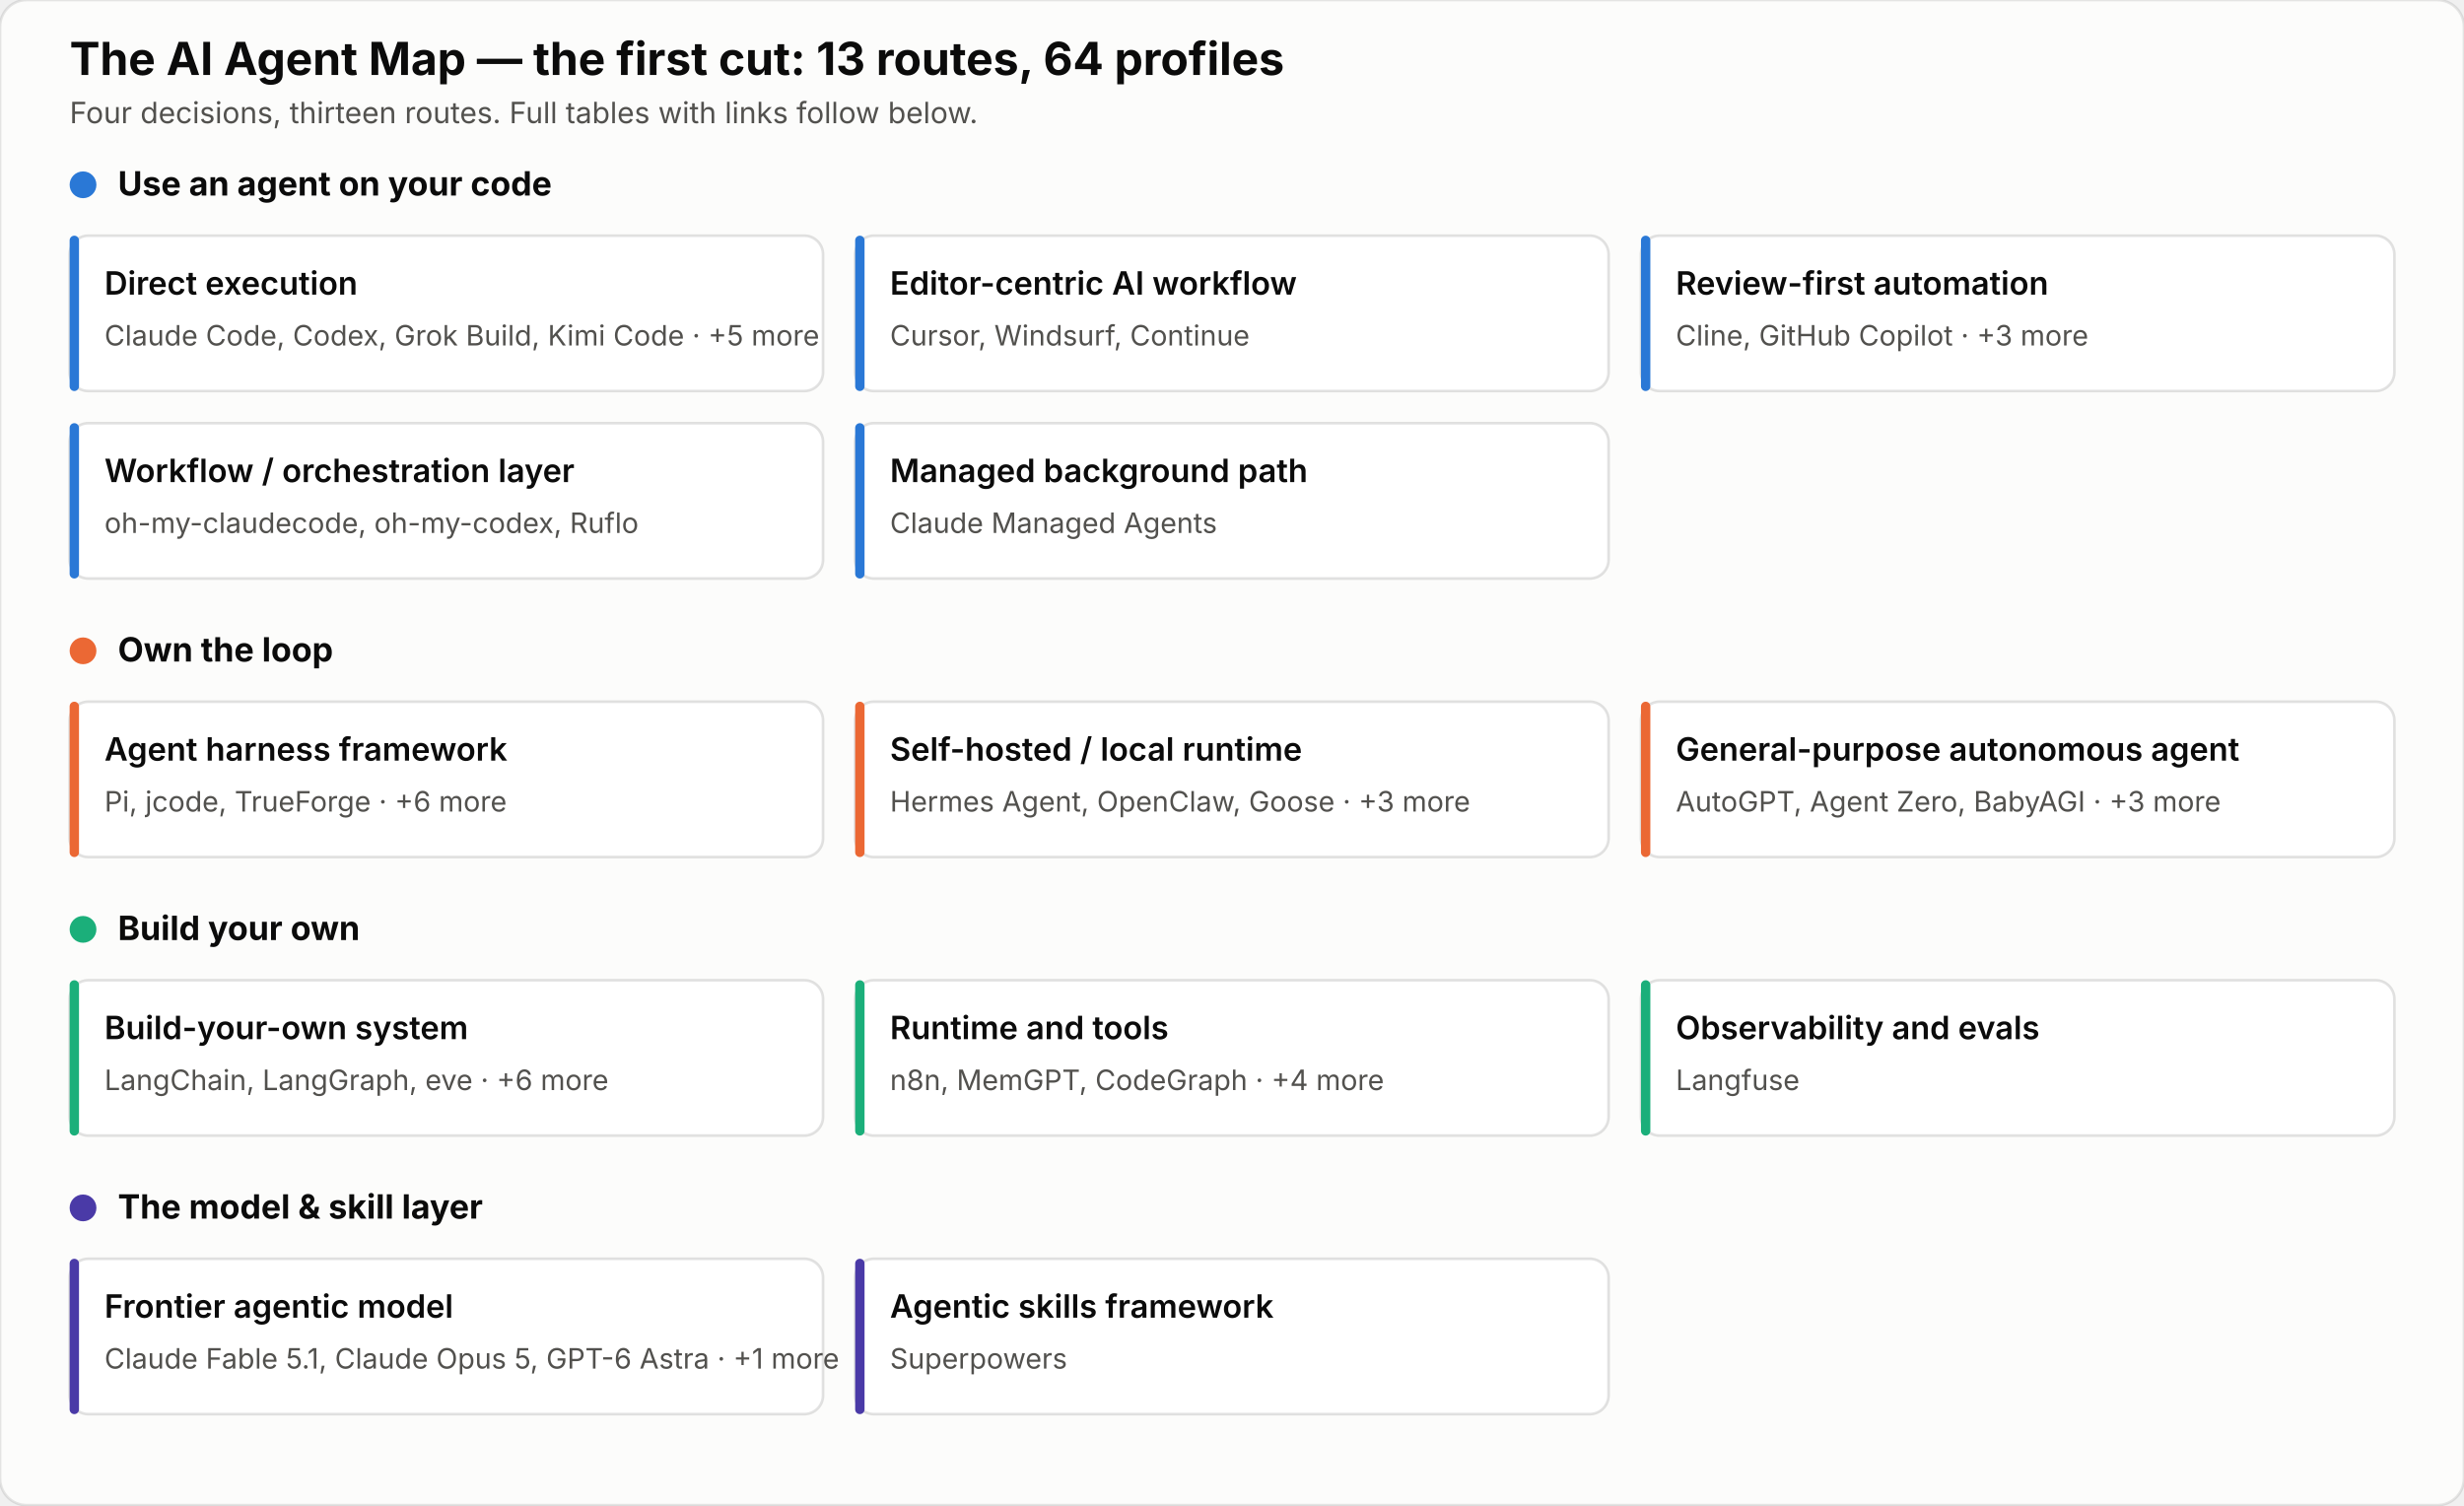
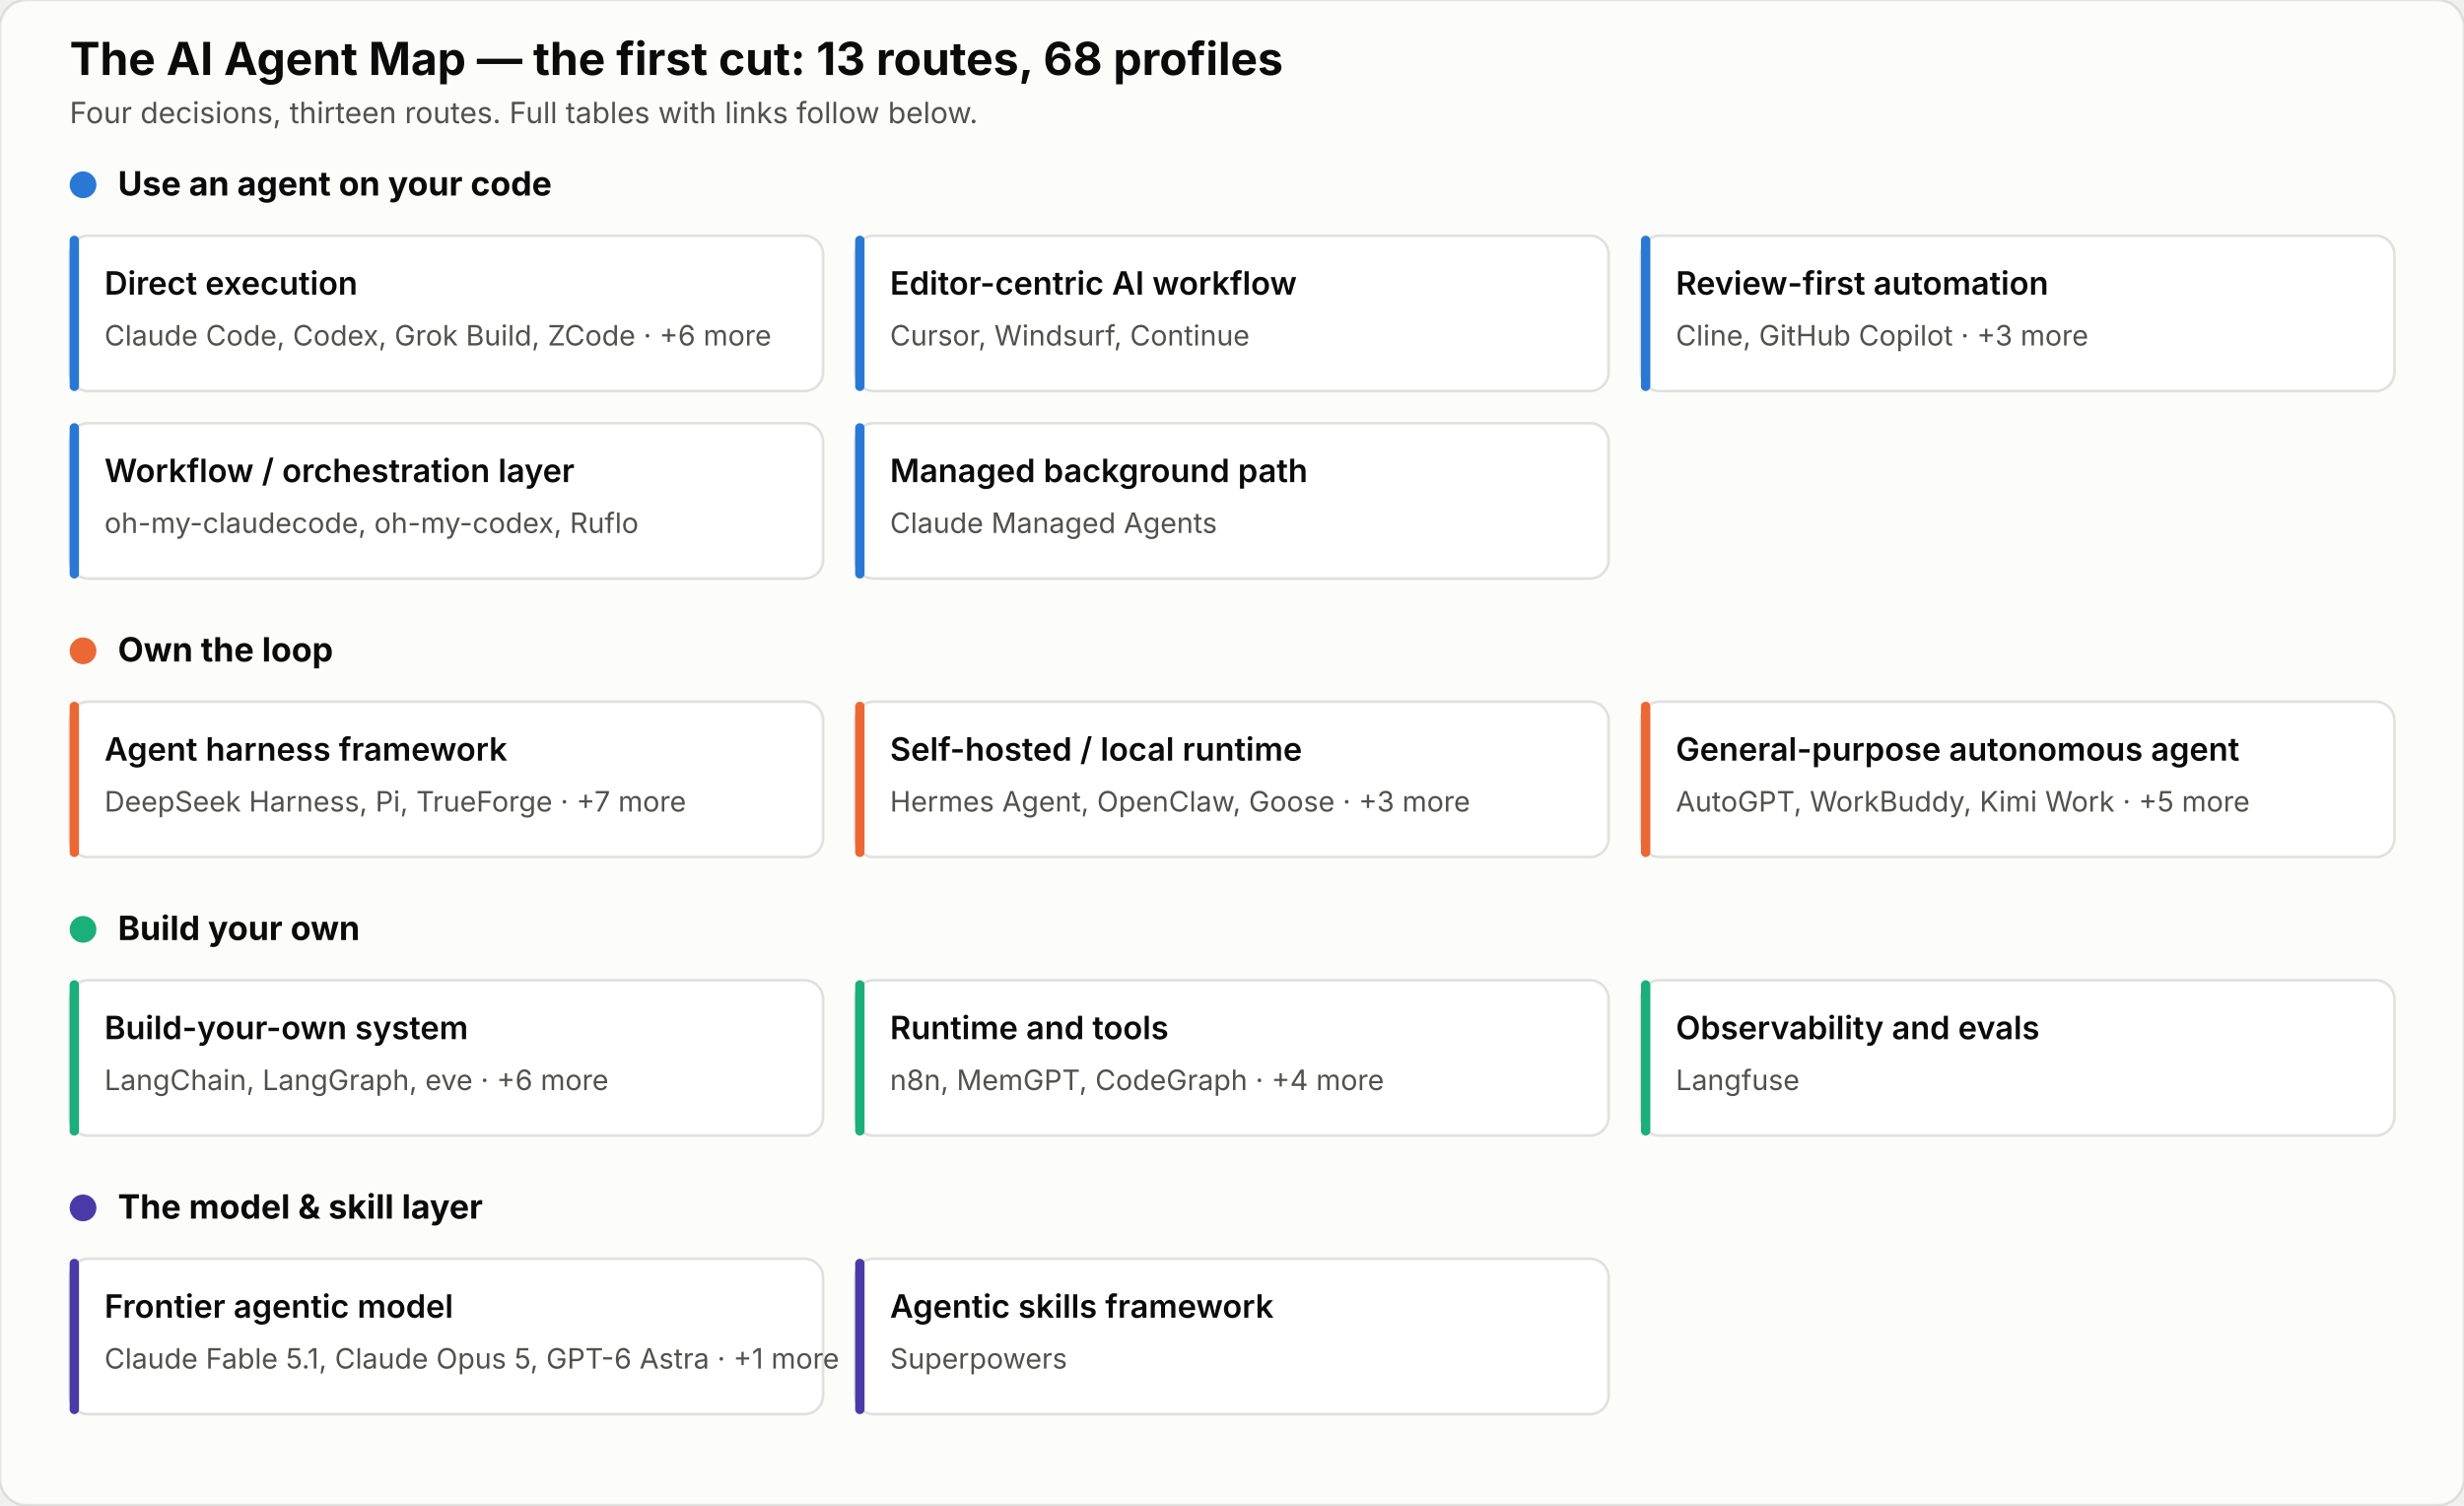
<svg xmlns="http://www.w3.org/2000/svg" width="920" height="562" viewBox="0 0 920 562" font-family="system-ui, -apple-system, sans-serif">
  <rect width="920" height="562" rx="10" fill="#fcfcfb" stroke="rgba(11,11,11,0.10)" />
-   <text x="26" y="28" font-size="17" font-weight="700" fill="#0b0b0b">The AI Agent Map — the first cut: 13 routes, 64 profiles</text>
+   <text x="26" y="28" font-size="17" font-weight="700" fill="#0b0b0b">The AI Agent Map — the first cut: 13 routes, 68 profiles</text>
  <text x="26" y="46" font-size="11" fill="#52514e">Four decisions, thirteen routes. Full tables with links follow below.</text>
  <circle cx="31" cy="69" r="5" fill="#2a78d6" />
  <text x="44" y="73" font-size="12.5" font-weight="700" fill="#0b0b0b">Use an agent on your code</text>
  <rect x="26.0" y="88.0" width="281.3" height="58" rx="7" fill="#ffffff" stroke="rgba(11,11,11,0.12)" />
  <rect x="26.0" y="88.0" width="3.5" height="58" rx="1.75" fill="#2a78d6" />
  <text x="39.0" y="110.0" font-size="12" font-weight="600" fill="#0b0b0b">Direct execution</text>
-   <text x="39.0" y="129.0" font-size="10.5" fill="#52514e">Claude Code, Codex, Grok Build, Kimi Code · +5 more</text>
+   <text x="39.0" y="129.0" font-size="10.5" fill="#52514e">Claude Code, Codex, Grok Build, ZCode · +6 more</text>
  <rect x="319.3" y="88.0" width="281.3" height="58" rx="7" fill="#ffffff" stroke="rgba(11,11,11,0.12)" />
  <rect x="319.3" y="88.0" width="3.5" height="58" rx="1.75" fill="#2a78d6" />
  <text x="332.3" y="110.0" font-size="12" font-weight="600" fill="#0b0b0b">Editor-centric AI workflow</text>
  <text x="332.3" y="129.0" font-size="10.5" fill="#52514e">Cursor, Windsurf, Continue</text>
  <rect x="612.7" y="88.0" width="281.3" height="58" rx="7" fill="#ffffff" stroke="rgba(11,11,11,0.12)" />
  <rect x="612.7" y="88.0" width="3.5" height="58" rx="1.75" fill="#2a78d6" />
  <text x="625.7" y="110.0" font-size="12" font-weight="600" fill="#0b0b0b">Review-first automation</text>
  <text x="625.7" y="129.0" font-size="10.5" fill="#52514e">Cline, GitHub Copilot · +3 more</text>
  <rect x="26.0" y="158.0" width="281.3" height="58" rx="7" fill="#ffffff" stroke="rgba(11,11,11,0.12)" />
  <rect x="26.0" y="158.0" width="3.5" height="58" rx="1.75" fill="#2a78d6" />
  <text x="39.0" y="180.0" font-size="12" font-weight="600" fill="#0b0b0b">Workflow / orchestration layer</text>
  <text x="39.0" y="199.0" font-size="10.5" fill="#52514e">oh-my-claudecode, oh-my-codex, Ruflo</text>
  <rect x="319.3" y="158.0" width="281.3" height="58" rx="7" fill="#ffffff" stroke="rgba(11,11,11,0.12)" />
  <rect x="319.3" y="158.0" width="3.5" height="58" rx="1.75" fill="#2a78d6" />
  <text x="332.3" y="180.0" font-size="12" font-weight="600" fill="#0b0b0b">Managed background path</text>
  <text x="332.3" y="199.0" font-size="10.5" fill="#52514e">Claude Managed Agents</text>
  <circle cx="31" cy="243" r="5" fill="#eb6834" />
  <text x="44" y="247" font-size="12.5" font-weight="700" fill="#0b0b0b">Own the loop</text>
  <rect x="26.0" y="262.0" width="281.3" height="58" rx="7" fill="#ffffff" stroke="rgba(11,11,11,0.12)" />
  <rect x="26.0" y="262.0" width="3.5" height="58" rx="1.75" fill="#eb6834" />
  <text x="39.0" y="284.0" font-size="12" font-weight="600" fill="#0b0b0b">Agent harness framework</text>
-   <text x="39.0" y="303.0" font-size="10.5" fill="#52514e">Pi, jcode, TrueForge · +6 more</text>
+   <text x="39.0" y="303.0" font-size="10.5" fill="#52514e">DeepSeek Harness, Pi, TrueForge · +7 more</text>
  <rect x="319.3" y="262.0" width="281.3" height="58" rx="7" fill="#ffffff" stroke="rgba(11,11,11,0.12)" />
  <rect x="319.3" y="262.0" width="3.5" height="58" rx="1.75" fill="#eb6834" />
  <text x="332.3" y="284.0" font-size="12" font-weight="600" fill="#0b0b0b">Self-hosted / local runtime</text>
  <text x="332.3" y="303.0" font-size="10.5" fill="#52514e">Hermes Agent, OpenClaw, Goose · +3 more</text>
  <rect x="612.7" y="262.0" width="281.3" height="58" rx="7" fill="#ffffff" stroke="rgba(11,11,11,0.12)" />
  <rect x="612.7" y="262.0" width="3.5" height="58" rx="1.75" fill="#eb6834" />
  <text x="625.7" y="284.0" font-size="12" font-weight="600" fill="#0b0b0b">General-purpose autonomous agent</text>
-   <text x="625.7" y="303.0" font-size="10.5" fill="#52514e">AutoGPT, Agent Zero, BabyAGI · +3 more</text>
+   <text x="625.7" y="303.0" font-size="10.5" fill="#52514e">AutoGPT, WorkBuddy, Kimi Work · +5 more</text>
  <circle cx="31" cy="347" r="5" fill="#1baf7a" />
  <text x="44" y="351" font-size="12.5" font-weight="700" fill="#0b0b0b">Build your own</text>
  <rect x="26.0" y="366.0" width="281.3" height="58" rx="7" fill="#ffffff" stroke="rgba(11,11,11,0.12)" />
  <rect x="26.0" y="366.0" width="3.5" height="58" rx="1.75" fill="#1baf7a" />
  <text x="39.0" y="388.0" font-size="12" font-weight="600" fill="#0b0b0b">Build-your-own system</text>
  <text x="39.0" y="407.0" font-size="10.5" fill="#52514e">LangChain, LangGraph, eve · +6 more</text>
  <rect x="319.3" y="366.0" width="281.3" height="58" rx="7" fill="#ffffff" stroke="rgba(11,11,11,0.12)" />
  <rect x="319.3" y="366.0" width="3.5" height="58" rx="1.75" fill="#1baf7a" />
  <text x="332.3" y="388.0" font-size="12" font-weight="600" fill="#0b0b0b">Runtime and tools</text>
  <text x="332.3" y="407.0" font-size="10.5" fill="#52514e">n8n, MemGPT, CodeGraph · +4 more</text>
  <rect x="612.7" y="366.0" width="281.3" height="58" rx="7" fill="#ffffff" stroke="rgba(11,11,11,0.12)" />
  <rect x="612.7" y="366.0" width="3.5" height="58" rx="1.75" fill="#1baf7a" />
  <text x="625.7" y="388.0" font-size="12" font-weight="600" fill="#0b0b0b">Observability and evals</text>
  <text x="625.7" y="407.0" font-size="10.5" fill="#52514e">Langfuse</text>
  <circle cx="31" cy="451" r="5" fill="#4a3aa7" />
  <text x="44" y="455" font-size="12.5" font-weight="700" fill="#0b0b0b">The model &amp; skill layer</text>
  <rect x="26.0" y="470.0" width="281.3" height="58" rx="7" fill="#ffffff" stroke="rgba(11,11,11,0.12)" />
  <rect x="26.0" y="470.0" width="3.5" height="58" rx="1.75" fill="#4a3aa7" />
  <text x="39.0" y="492.0" font-size="12" font-weight="600" fill="#0b0b0b">Frontier agentic model</text>
  <text x="39.0" y="511.0" font-size="10.5" fill="#52514e">Claude Fable 5.1, Claude Opus 5, GPT-6 Astra · +1 more</text>
  <rect x="319.3" y="470.0" width="281.3" height="58" rx="7" fill="#ffffff" stroke="rgba(11,11,11,0.12)" />
  <rect x="319.3" y="470.0" width="3.5" height="58" rx="1.75" fill="#4a3aa7" />
  <text x="332.3" y="492.0" font-size="12" font-weight="600" fill="#0b0b0b">Agentic skills framework</text>
  <text x="332.3" y="511.0" font-size="10.5" fill="#52514e">Superpowers</text>
</svg>
